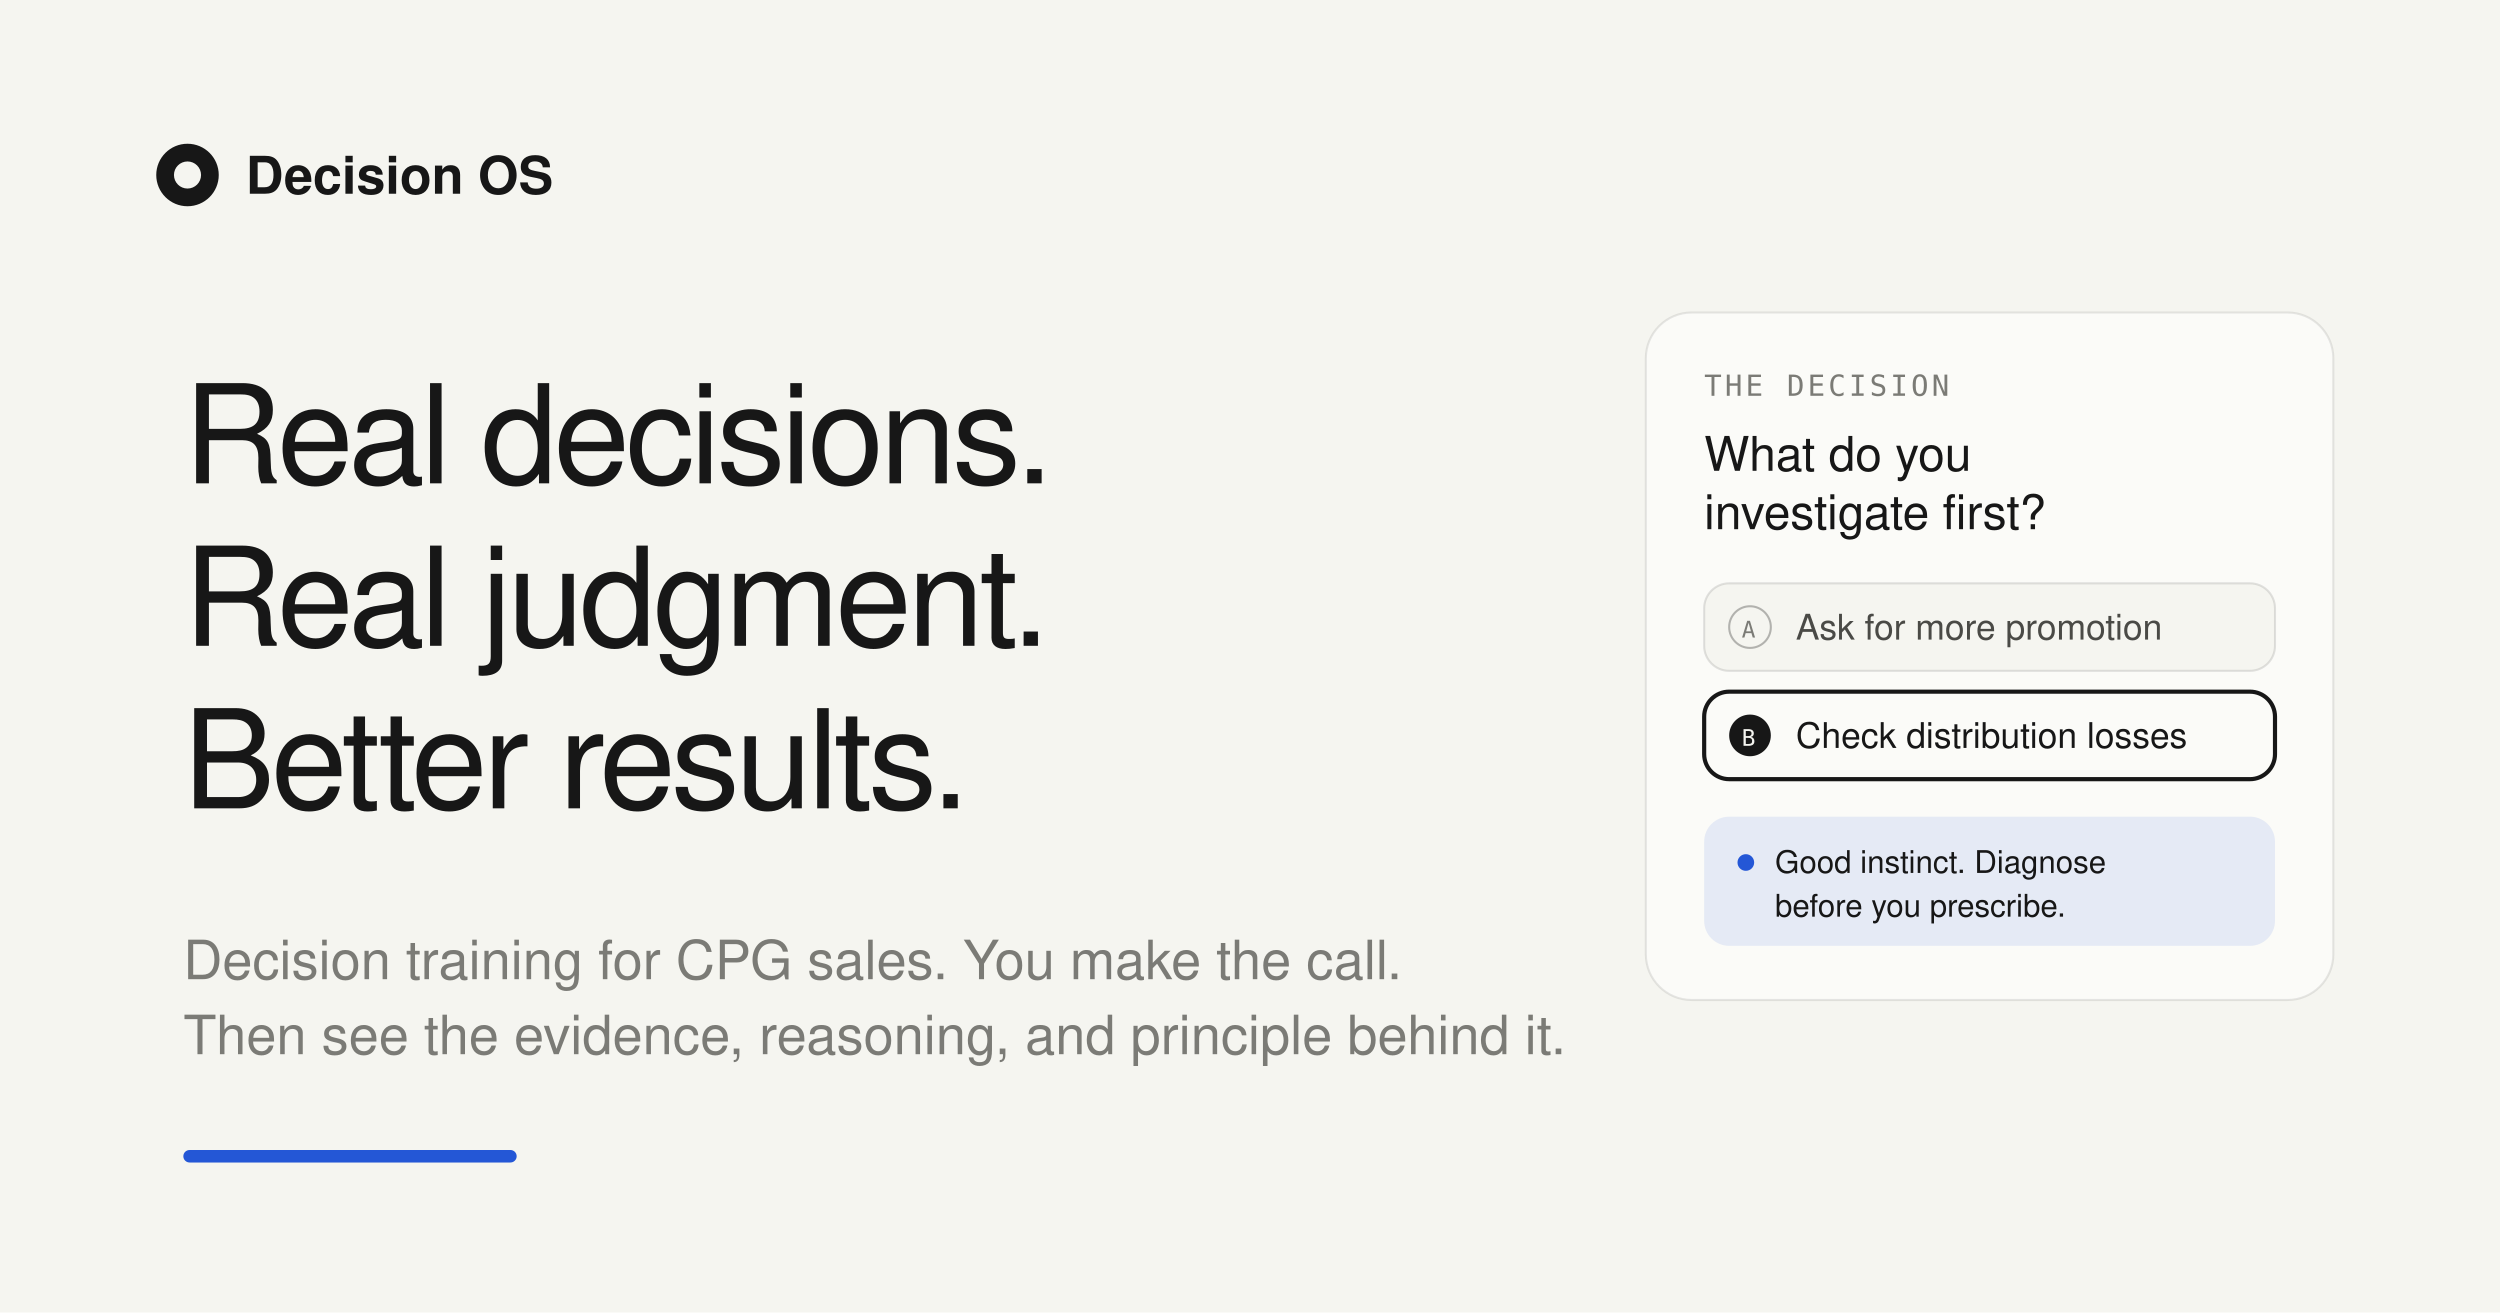
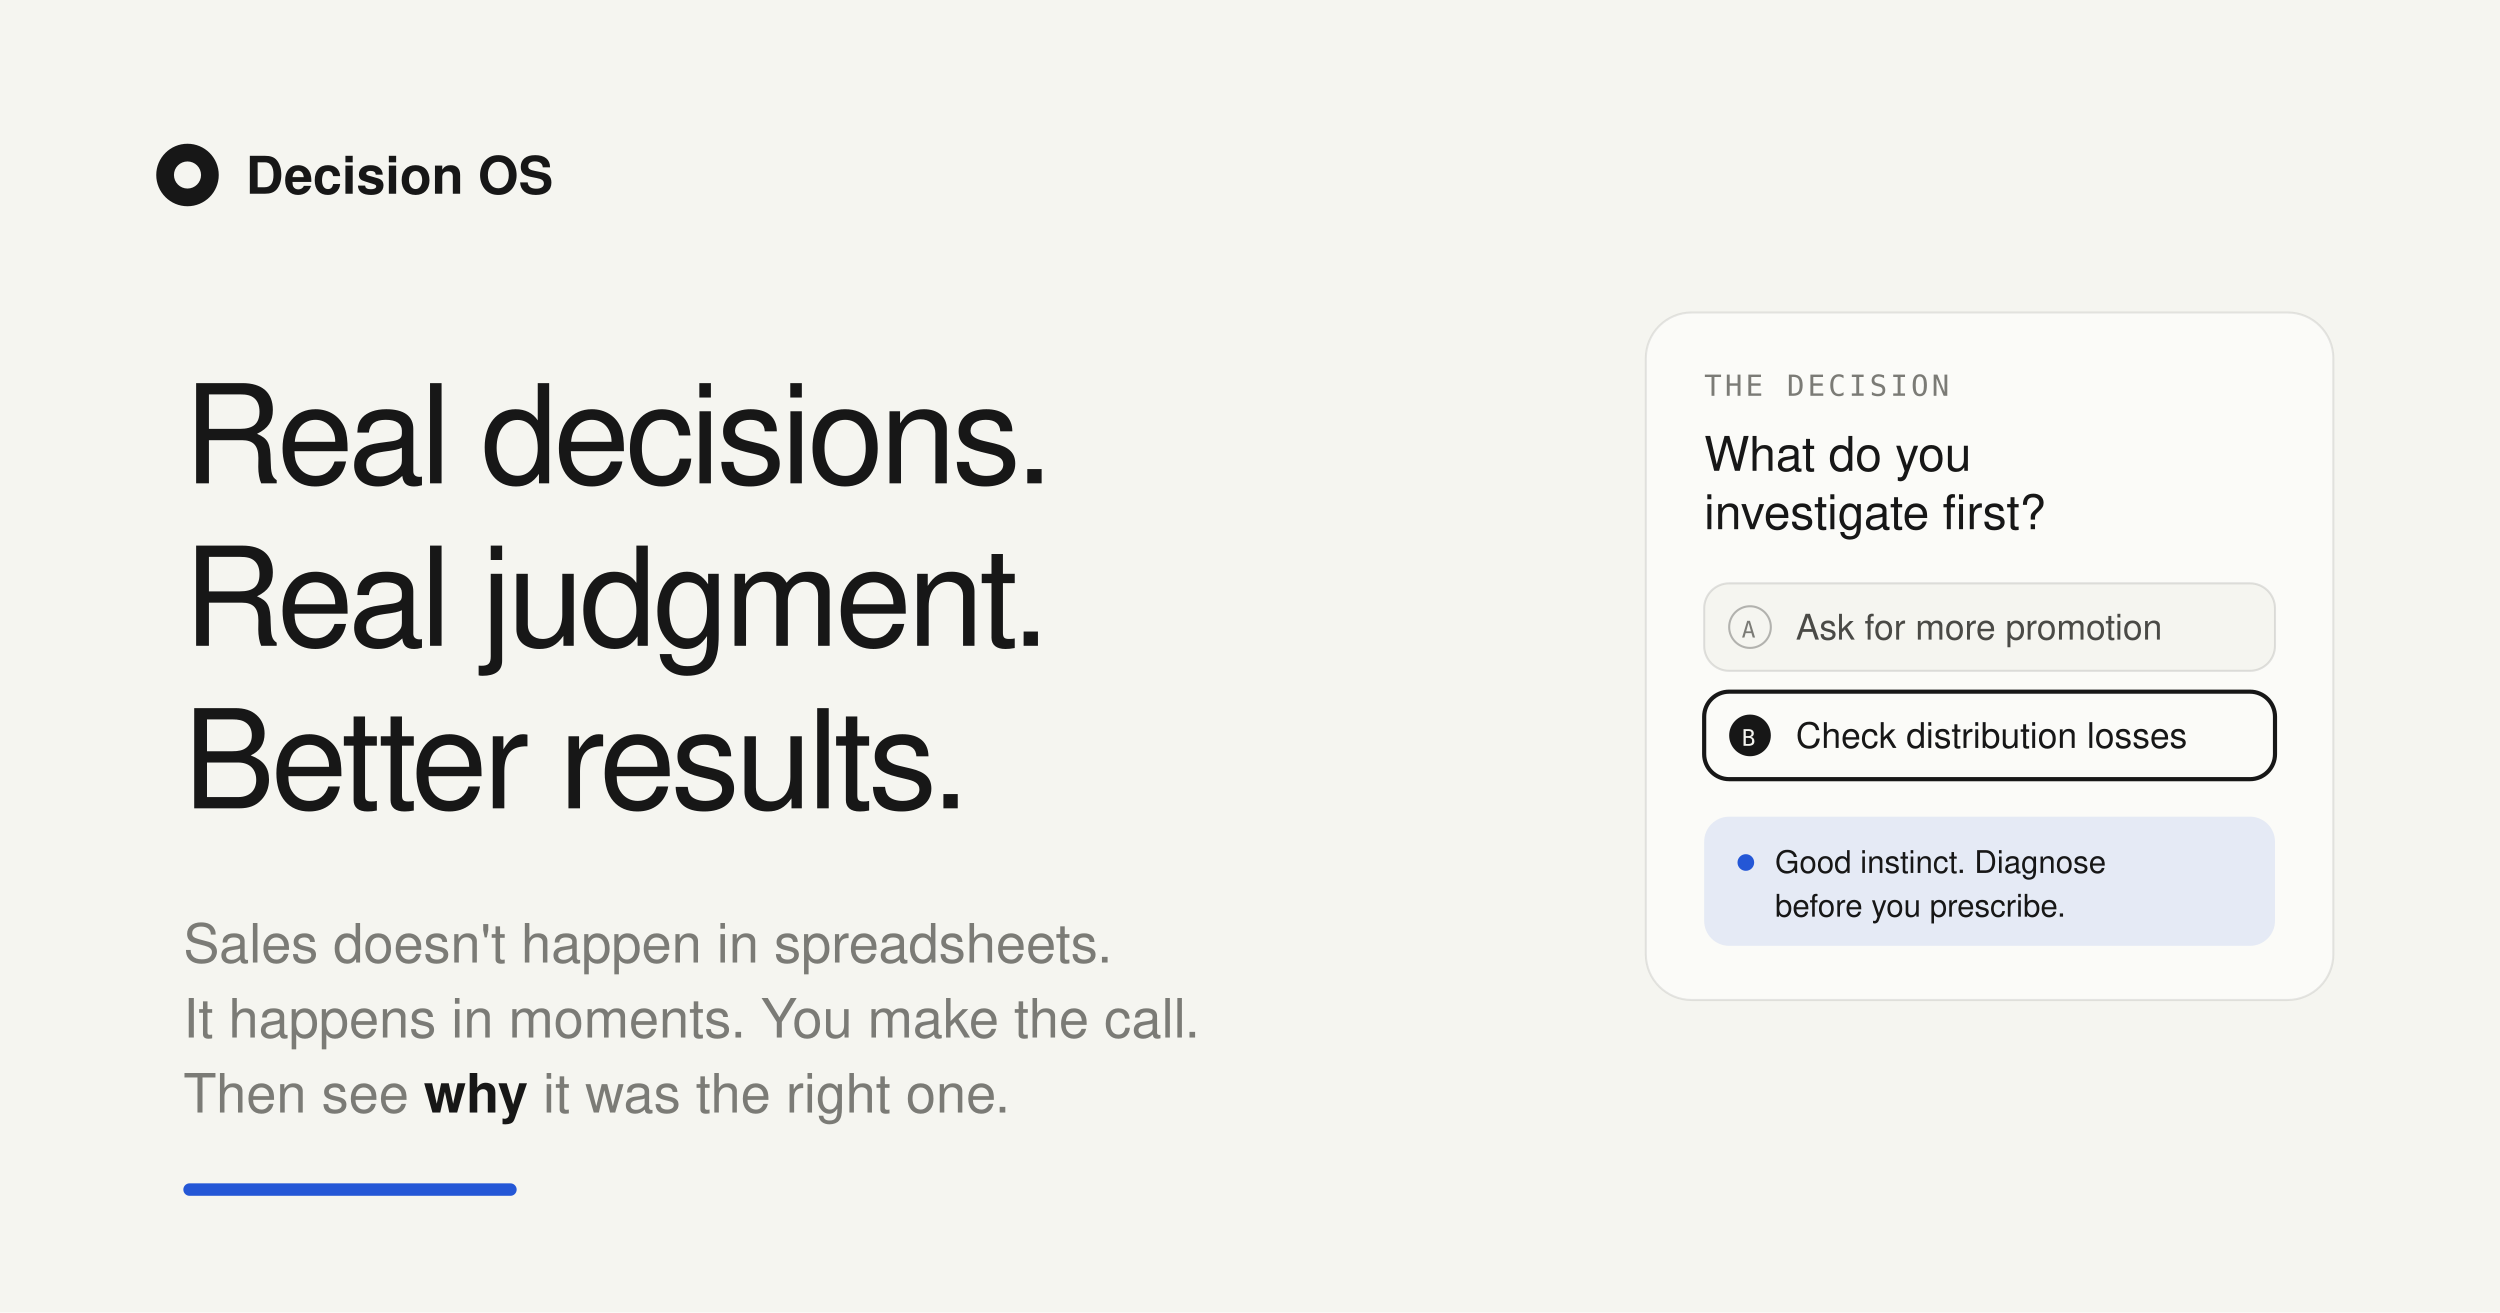
<svg xmlns="http://www.w3.org/2000/svg" width="1200" height="630" viewBox="0 0 1200 630">
  <rect width="1200" height="630" fill="#F5F5F0" />
  <circle cx="90" cy="84" r="15" fill="#171717" />
  <circle cx="90" cy="84" r="6.5" fill="#F5F5F0" />
  <text x="118" y="93" font-family="Helvetica Neue, Helvetica, Arial, sans-serif" font-size="25" font-weight="600" fill="#171717">Decision OS</text>
  <text x="88" y="232" font-family="Helvetica Neue, Helvetica, Arial, sans-serif" font-size="66" font-weight="500" letter-spacing="-2" fill="#171717">Real decisions.</text>
  <text x="88" y="310" font-family="Helvetica Neue, Helvetica, Arial, sans-serif" font-size="66" font-weight="500" letter-spacing="-2" fill="#171717">Real judgment.</text>
  <text x="88" y="388" font-family="Helvetica Neue, Helvetica, Arial, sans-serif" font-size="66" font-weight="500" letter-spacing="-2" fill="#171717">Better results.</text>
-   <text x="88" y="470" font-family="Helvetica Neue, Helvetica, Arial, sans-serif" font-size="26" fill="#7B7B76">Decision training for CPG sales. You make the call.</text>
-   <text x="88" y="506" font-family="Helvetica Neue, Helvetica, Arial, sans-serif" font-size="26" fill="#7B7B76">Then see the evidence, reasoning, and principle behind it.</text>
-   <rect x="88" y="552" width="160" height="6" rx="3" fill="#2457D6" />
+   <text x="88" y="462" font-family="Helvetica Neue, Helvetica, Arial, sans-serif" font-size="26" fill="#7B7B76">Sales doesn't happen in spreadsheets.</text>
+   <text x="88" y="498" font-family="Helvetica Neue, Helvetica, Arial, sans-serif" font-size="26" fill="#7B7B76">It happens in moments. You make the call.</text>
+   <text x="88" y="534" font-family="Helvetica Neue, Helvetica, Arial, sans-serif" font-size="26" fill="#7B7B76">Then see <tspan font-weight="700" fill="#171717">why</tspan> it was the right one.</text>
+   <rect x="88" y="568" width="160" height="6" rx="3" fill="#2457D6" />
  <rect x="790" y="150" width="330" height="330" rx="22" fill="#FBFBF8" stroke="#171717" stroke-opacity="0.1" />
  <text x="818" y="190" font-family="Menlo, monospace" font-size="14" letter-spacing="1.5" fill="#7B7B76">THE DECISION</text>
  <text x="818" y="226" font-family="Helvetica Neue, Helvetica, Arial, sans-serif" font-size="23" font-weight="500" fill="#171717">What do you</text>
  <text x="818" y="254" font-family="Helvetica Neue, Helvetica, Arial, sans-serif" font-size="23" font-weight="500" fill="#171717">investigate first?</text>
  <rect x="818" y="280" width="274" height="42" rx="12" fill="#F5F5F0" stroke="#171717" stroke-opacity="0.12" />
  <circle cx="840" cy="301" r="10" fill="none" stroke="#171717" stroke-opacity="0.3" />
  <text x="836" y="306" font-family="Menlo, monospace" font-size="11" fill="#7B7B76">A</text>
  <text x="862" y="307" font-family="Helvetica Neue, Helvetica, Arial, sans-serif" font-size="17" fill="#4A4A46">Ask for more promotion</text>
  <rect x="818" y="332" width="274" height="42" rx="12" fill="#FBFBF8" stroke="#171717" stroke-width="2" />
  <circle cx="840" cy="353" r="10" fill="#171717" />
  <text x="836" y="358" font-family="Menlo, monospace" font-size="11" fill="#F5F5F0">B</text>
  <text x="862" y="359" font-family="Helvetica Neue, Helvetica, Arial, sans-serif" font-size="17" fill="#171717">Check distribution losses</text>
  <rect x="818" y="392" width="274" height="62" rx="12" fill="#2457D6" fill-opacity="0.1" />
  <circle cx="838" cy="414" r="4" fill="#2457D6" />
  <text x="852" y="419" font-family="Helvetica Neue, Helvetica, Arial, sans-serif" font-size="15" fill="#171717">Good instinct. Diagnose</text>
  <text x="852" y="440" font-family="Helvetica Neue, Helvetica, Arial, sans-serif" font-size="15" fill="#171717">before you prescribe.</text>
</svg>
